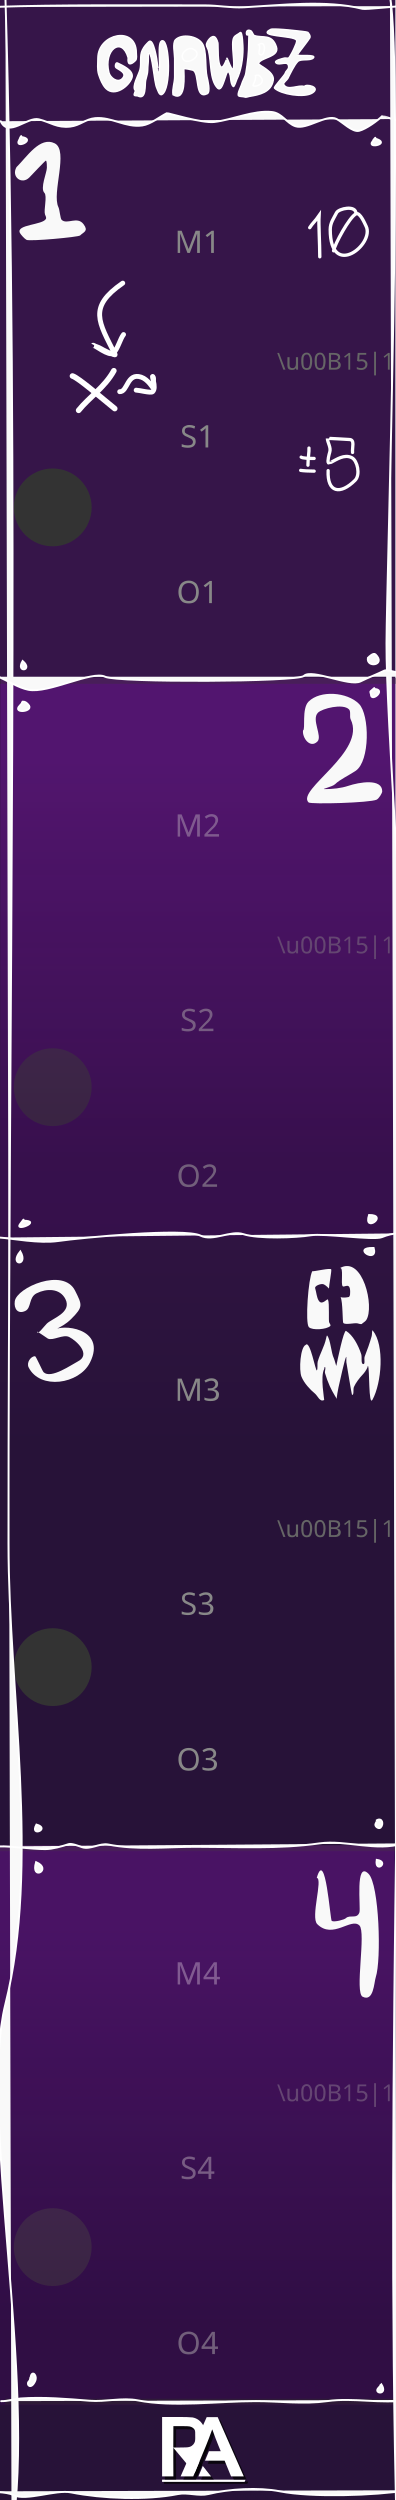
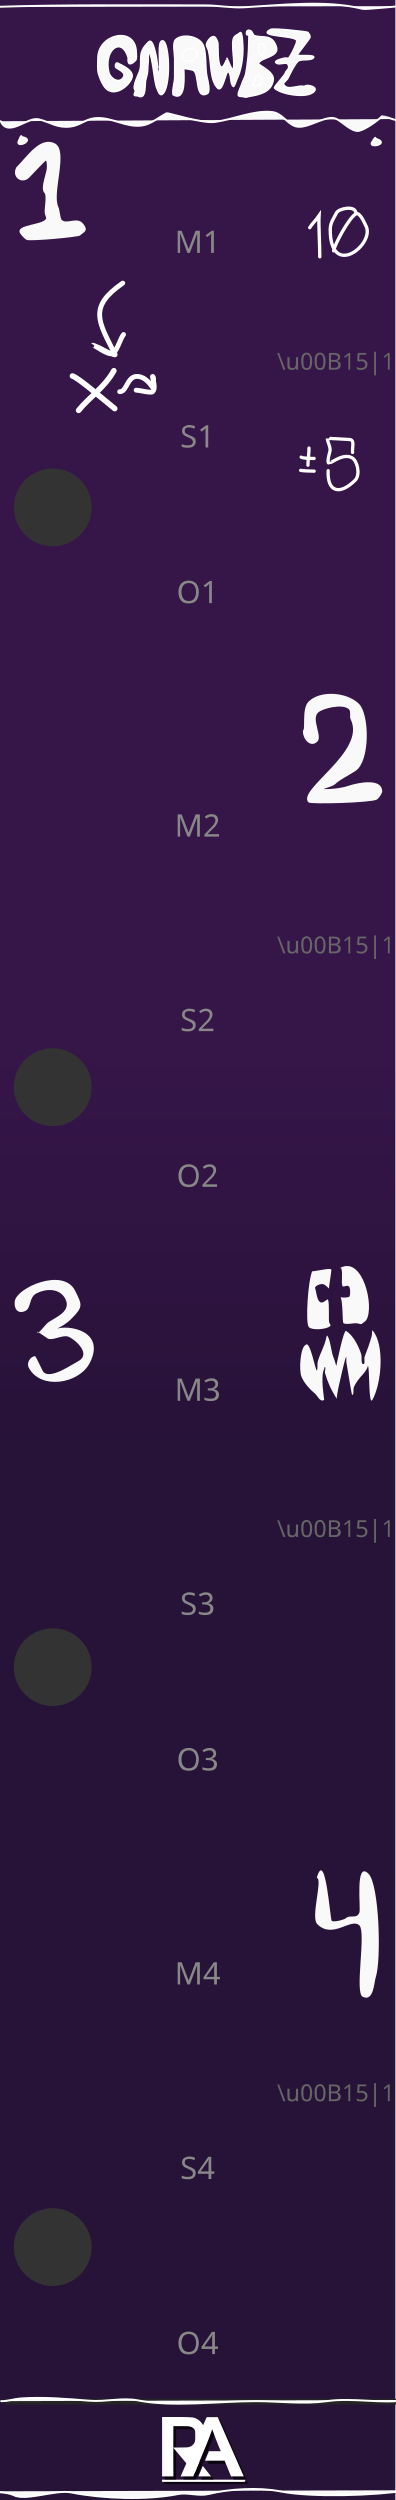
<svg xmlns="http://www.w3.org/2000/svg" xmlns:xlink="http://www.w3.org/1999/xlink" viewBox="0 0 20.32 128.5" width="20.32mm" height="128.5mm" version="1.1" id="svg17" xml:space="preserve">
  <defs id="defs17">
-     <linearGradient id="linearGradient28">
-       <stop style="stop-color:#7c15a6;stop-opacity:0.403;" offset="0" id="stop28" />
-       <stop style="stop-color:#43055f;stop-opacity:0.318;" offset="1" id="stop29" />
-     </linearGradient>
    <linearGradient id="linearGradient19">
      <stop style="stop-color:#361549;stop-opacity:1;" offset="0" id="stop19" />
      <stop style="stop-color:#271238;stop-opacity:1;" offset="1" id="stop20" />
    </linearGradient>
    <linearGradient xlink:href="#linearGradient19" id="linearGradient20" x1="10.16" y1="54.09" x2="10.16" y2="74.41" gradientUnits="userSpaceOnUse" />
-     <linearGradient xlink:href="#linearGradient28" id="linearGradient30" gradientUnits="userSpaceOnUse" x1="10.206" y1="10.346" x2="10.206" y2="30.647" gradientTransform="translate(-0.07056257,88.7407)" />
-     <linearGradient xlink:href="#linearGradient28" id="linearGradient34" gradientUnits="userSpaceOnUse" gradientTransform="translate(-0.03901708,28.74455)" x1="10.206" y1="10.346" x2="10.206" y2="30.647" />
    <filter id="mask-powermask-path-effect543_inverse" style="color-interpolation-filters:sRGB" height="100" width="100" x="-50" y="-50">
      <feColorMatrix id="mask-powermask-path-effect543_primitive1" values="1" type="saturate" result="fbSourceGraphic" />
      <feColorMatrix id="mask-powermask-path-effect543_primitive2" values="-1 0 0 0 1 0 -1 0 0 1 0 0 -1 0 1 0 0 0 1 0 " in="fbSourceGraphic" />
    </filter>
    <clipPath clipPathUnits="userSpaceOnUse" id="clipPath908">
      <rect style="display:block;fill:#ff00ff;stroke-width:0.305" id="rect910" width="4.845" height="3.691" x="65.813" y="135.191" />
    </clipPath>
    <clipPath clipPathUnits="userSpaceOnUse" id="clipPath1385">
      <path id="path1387" style="display:block;fill:#ff0000;stroke-width:0.244" d="m 121.03,127.086 1.011,0.391 -1.913,4.946 -1.011,-0.391 z" />
    </clipPath>
    <clipPath clipPathUnits="userSpaceOnUse" id="clipPath3410">
      <path id="path3412" style="font-size:22.578px;letter-spacing:-0.529px;display:none;fill:#ff0000;stroke-width:0.244" d="m 61.807,191.639 1.011,0.391 -2.971,7.592 -1.011,-0.391 z" />
      <path id="lpe_path-effect3418" style="font-size:22.578px;letter-spacing:-0.529px;display:block;fill:#ff0000;stroke-width:0.244" class="powerclip" d="m 46.938,179.803 h 20.994 v 24.198 H 46.938 Z m 14.869,11.836 -2.971,7.592 1.011,0.391 2.971,-7.592 z" />
    </clipPath>
    <clipPath clipPathUnits="userSpaceOnUse" id="clipPath3414">
      <path id="path3416" style="font-size:22.578px;letter-spacing:-0.529px;display:none;fill:#ff0000;stroke-width:0.244" d="m 121.03,127.086 1.011,0.391 -2.971,7.592 -1.011,-0.391 z" />
      <path id="lpe_path-effect3422" style="font-size:22.578px;letter-spacing:-0.529px;display:block;fill:#ff0000;stroke-width:0.244" class="powerclip" d="m 110.315,115.279 h 24.177 V 139.448 h -24.177 z m 10.716,11.807 -2.971,7.592 1.011,0.391 2.971,-7.592 z" />
    </clipPath>
    <clipPath clipPathUnits="userSpaceOnUse" id="clipath_lpe_path-effect3514">
      <path id="path3516" style="font-size:22.578px;letter-spacing:-0.529px;display:none;fill:#ff0000;stroke-width:0.244" d="m 121.03,127.086 1.011,0.391 -2.971,7.592 -1.011,-0.391 z" />
      <path id="lpe_path-effect3514" style="font-size:22.578px;letter-spacing:-0.529px;display:block;fill:#ff0000;stroke-width:0.244" class="powerclip" d="m 110.315,115.279 h 24.177 V 139.448 h -24.177 z m 10.716,11.807 -2.971,7.592 1.011,0.391 2.971,-7.592 z" />
    </clipPath>
    <clipPath clipPathUnits="userSpaceOnUse" id="clipath_lpe_path-effect3523">
      <path id="path3525" style="font-size:22.578px;letter-spacing:-0.529px;display:none;fill:#ff0000;stroke-width:0.244" d="m 61.807,191.639 1.011,0.391 -2.971,7.592 -1.011,-0.391 z" />
      <path id="lpe_path-effect3523" style="font-size:22.578px;letter-spacing:-0.529px;display:block;fill:#ff0000;stroke-width:0.244" class="powerclip" d="m 46.938,179.803 h 20.994 v 24.198 H 46.938 Z m 14.869,11.836 -2.971,7.592 1.011,0.391 2.971,-7.592 z" />
    </clipPath>
  </defs>
  <rect width="20.32" height="128.5" fill="#1a1a1a" id="rect1" style="fill:url(#linearGradient20);fill-opacity:1" />
  <g id="layer1" style="display:inline" />
  <text x="10.16" y="13" fill="#888" font-size="1.6" font-family="sans-serif" text-anchor="middle" id="text2">M1</text>
  <text x="17.61" y="19" fill="#666" font-size="1.2" font-family="sans-serif" text-anchor="middle" id="text3">\u00B15|10</text>
  <text x="10.16" y="23" fill="#888" font-size="1.6" font-family="sans-serif" text-anchor="middle" id="text4">S1</text>
  <text x="10.16" y="31" fill="#888" font-size="1.6" font-family="sans-serif" text-anchor="middle" id="text5">O1</text>
  <circle cx="2.71" cy="26.08" r="2" fill="#333" id="circle5" />
-   <line x1="0" y1="35" x2="20.32" y2="35" stroke="#252525" stroke-width="0.3" id="line5" />
  <text x="10.16" y="43" fill="#888" font-size="1.6" font-family="sans-serif" text-anchor="middle" id="text6">M2</text>
  <text x="17.61" y="49" fill="#666" font-size="1.2" font-family="sans-serif" text-anchor="middle" id="text7">\u00B15|10</text>
  <text x="10.16" y="53" fill="#888" font-size="1.6" font-family="sans-serif" text-anchor="middle" id="text8">S2</text>
  <text x="10.16" y="61" fill="#888" font-size="1.6" font-family="sans-serif" text-anchor="middle" id="text9">O2</text>
  <circle cx="2.71" cy="55.88" r="2" fill="#333" id="circle9" />
  <text x="10.16" y="72" fill="#888" font-size="1.6" font-family="sans-serif" text-anchor="middle" id="text10">M3</text>
  <text x="17.61" y="79" fill="#666" font-size="1.2" font-family="sans-serif" text-anchor="middle" id="text11">\u00B15|10</text>
  <text x="10.16" y="83" fill="#888" font-size="1.6" font-family="sans-serif" text-anchor="middle" id="text12">S3</text>
  <text x="10.16" y="91" fill="#888" font-size="1.6" font-family="sans-serif" text-anchor="middle" id="text13">O3</text>
  <circle cx="2.71" cy="85.69" r="2" fill="#333" id="circle13" />
-   <line x1="0" y1="95" x2="20.32" y2="95" stroke="#252525" stroke-width="0.3" id="line13" />
  <line x1="0.265" y1="123.446" x2="20.585" y2="123.446" stroke="#252525" stroke-width="0.3" id="line13-6" />
  <text x="10.16" y="102" fill="#888" font-size="1.6" font-family="sans-serif" text-anchor="middle" id="text14">M4</text>
  <text x="17.61" y="108" fill="#666" font-size="1.2" font-family="sans-serif" text-anchor="middle" id="text15">\u00B15|10</text>
  <text x="10.16" y="112" fill="#888" font-size="1.6" font-family="sans-serif" text-anchor="middle" id="text16">S4</text>
  <text x="10.16" y="121" fill="#888" font-size="1.6" font-family="sans-serif" text-anchor="middle" id="text17">O4</text>
  <circle cx="2.71" cy="115.50" r="2" fill="#333" id="circle17" />
-   <path id="rect19-2" style="fill:url(#linearGradient30);stroke:none;stroke-width:0.5;stroke-linecap:round;stroke-dasharray:none;stroke-opacity:1" d="M -0.015,94.848 H 20.286 V 123.626 H -0.015 Z" />
-   <path id="rect19-2-4" style="fill:url(#linearGradient34);stroke:none;stroke-width:0.5;stroke-linecap:round;stroke-dasharray:none;stroke-opacity:1" d="M 0.017,34.852 H 20.318 V 63.63 H 0.017 Z" />
  <g id="layer2">
    <path style="fill:#f9f9f9;fill-opacity:1;stroke:none;stroke-width:0.408;stroke-linecap:round;stroke-dasharray:none;stroke-opacity:1" d="M 0.847,8.591 C 1.377,8.073 2.056,6.989 2.812,7.367 c 0.733,0.366 -0.166,2.568 0.193,3.286 0.06,0.119 0.093,0.576 0.161,0.644 0.272,0.272 0.802,-0.208 1.128,0.226 0.272,0.363 0.002,0.401 -0.177,0.58 -0.084,0.084 -2.579,0.313 -2.754,0.226 C 1.256,12.275 1.061,12.048 1.024,11.974 0.805,11.534 2.201,11.569 2.361,11.249 2.395,11.182 2.333,11.083 2.313,11.024 2.237,10.797 2.439,10.071 2.281,9.912 2.05,9.681 2.41,8.863 2.41,8.623 c 0,-0.081 0.004,-0.318 -0.048,-0.37 C 2.342,8.234 1.559,9.072 1.507,9.123 1.115,9.516 0.565,9.085 0.847,8.591 Z" id="path34" />
    <path style="fill:#f9f9f9;fill-opacity:1;stroke:none;stroke-width:0.51;stroke-linecap:round;stroke-dasharray:none;stroke-opacity:1" d="m 15.574,37.544 c 0.141,-0.033 -0.078,-1.118 0.285,-1.481 0.6,-0.6 1.981,-0.496 2.591,0.114 0.552,0.552 0.576,2.947 -0.171,3.445 -0.364,0.243 -0.824,0.454 -1.053,0.683 -0.141,0.141 -0.74,0.256 -0.541,0.256 0.409,0 0.845,-0.044 1.224,-0.171 0.54,-0.18 1.737,-0.4 1.737,0.285 0,0.096 -0.172,0.371 -0.285,0.427 -0.328,0.164 -3.396,0.249 -3.502,0.142 -0.644,-0.644 2.994,-2.61 2.164,-4.271 -0.067,-0.134 0.024,-0.403 -0.085,-0.512 -0.316,-0.316 -1.379,-0.044 -1.594,0.171 -0.353,0.353 0.241,1.211 -0.028,1.481 -0.382,0.382 -0.793,-0.202 -0.74,-0.569 z" id="path35" />
    <path style="fill:#f9f9f9;fill-opacity:1;stroke:none;stroke-width:0.491;stroke-linecap:round;stroke-dasharray:none;stroke-opacity:1" d="m 0.76,66.885 c 0.096,-0.709 2.496,-1.749 3.097,-0.548 0.37,0.74 0.429,0.831 -0.192,1.453 -0.276,0.276 -0.534,0.404 -0.822,0.548 -0.037,0.018 -0.139,0.084 -0.11,0.055 0.37,-0.37 2.793,-0.158 1.891,1.644 -0.558,1.117 -2.568,1.414 -3.152,0.247 -0.123,-0.245 0.111,-0.576 0.329,-0.576 0.052,0 0.373,0.757 0.439,0.822 0.373,0.373 1.46,-0.401 1.754,-0.548 0.714,-0.357 -0.062,-1.073 -0.439,-1.261 -0.31,-0.155 -0.837,0.212 -1.096,0.082 -0.019,-0.009 -0.548,-0.38 -0.548,-0.356 0,0.214 0.342,-0.26 0.493,-0.411 C 2.674,67.767 3.712,67.471 3.364,66.775 3.083,66.213 2.397,66.217 1.884,66.474 1.471,66.68 1.617,67.224 1.309,67.378 0.927,67.569 0.704,67.28 0.76,66.885 Z" id="path36" />
    <path style="fill:#f9f9f9;fill-opacity:1;stroke:none;stroke-width:0.418;stroke-linecap:round;stroke-dasharray:none;stroke-opacity:1" d="m 16.283,96.521 c 0.323,0.054 -0.329,2.027 0.023,2.379 0.802,0.802 1.743,-0.356 2.169,0.07 0.351,0.351 -0.253,3.454 0.163,3.662 0.571,0.285 0.588,-0.737 0.676,-1.003 0.295,-0.886 0.181,-4.764 -0.373,-5.318 -0.7,-0.7 -0.39,1.752 -0.466,1.983 -0.123,0.369 -0.496,0.1 -0.7,0.303 -0.071,0.071 -0.578,0.213 -0.723,0.14 -0.082,-0.041 -0.32,-3.789 -0.77,-2.216 z" id="path37" />
  </g>
  <g id="layer3">
    <path style="fill:none;fill-opacity:1;stroke:#ffffff;stroke-width:0.287;stroke-linecap:round;stroke-dasharray:none;stroke-opacity:1" d="m 3.725,19.327 c 0.305,0.089 1.574,1.196 2.172,1.674" id="path46" />
    <path style="fill:none;fill-opacity:1;stroke:#ffffff;stroke-width:0.287;stroke-linecap:round;stroke-dasharray:none;stroke-opacity:1" d="M 5.852,19.056 C 5.383,19.91 4.574,20.426 4.042,21.091" id="path47" />
    <path style="fill:none;fill-opacity:1;stroke:#ffffff;stroke-width:0.172;stroke-linecap:round;stroke-dasharray:none;stroke-opacity:1" d="m 16.437,13.199 c 0,-0.698 -0.065,-1.642 -0.038,-2.111 -0.18,0.263 -0.358,0.411 -0.48,0.614" id="path53" />
    <path style="fill:none;fill-opacity:1;stroke:#ffffff;stroke-width:0.172;stroke-linecap:round;stroke-dasharray:none;stroke-opacity:1" d="m 18.298,10.992 c 0.013,-0.475 -0.891,-0.271 -0.998,-0.058 -0.141,0.282 -0.326,0.512 -0.326,0.863 0,2.583 2.306,0.755 1.842,-0.173 -0.068,-0.136 -0.318,-0.733 -0.518,-0.633 -0.343,0.172 -1.095,1.562 -1.151,1.899" id="path54" />
    <path style="fill:none;fill-opacity:1;stroke:#ffffff;stroke-width:0.169;stroke-linecap:round;stroke-dasharray:none;stroke-opacity:1" d="m 15.881,23.03 c 0.016,0.158 -0.053,0.564 -0.053,0.881" id="path55" />
    <path style="fill:none;fill-opacity:1;stroke:#ffffff;stroke-width:0.169;stroke-linecap:round;stroke-dasharray:none;stroke-opacity:1" d="m 15.48,23.497 c 0.069,0.057 0.416,0.067 0.667,0.067" id="path56" />
    <path style="fill:none;fill-opacity:1;stroke:#ffffff;stroke-width:0.169;stroke-linecap:round;stroke-dasharray:none;stroke-opacity:1" d="m 15.454,24.177 c 0.097,0.02 0.445,0.04 0.694,0.04" id="path57" />
    <path style="fill:none;fill-opacity:1;stroke:#ffffff;stroke-width:0.169;stroke-linecap:round;stroke-dasharray:none;stroke-opacity:1" d="m 18.122,23.257 c -0.03,-0.251 0.135,-0.667 -0.173,-0.667 -0.046,0 -1.121,-0.071 -1.121,-0.053 0,0.201 0.2,0.466 0.12,0.707 -0.025,0.076 -0.133,0.48 -0.067,0.547 0.002,0.002 0.117,-0.019 0.133,-0.027 0.278,-0.139 0.682,-0.433 1.067,-0.24 0.292,0.146 0.453,0.881 0.173,1.161 -0.768,0.768 -1.439,0.64 -1.388,-0.494" id="path58" />
    <path style="fill:none;fill-opacity:1;stroke:#ffffff;stroke-width:0.25;stroke-linecap:round;stroke-dasharray:none;stroke-opacity:1" d="m 6.31,14.552 c -1.802,1.244 -1.231,1.994 -0.394,3.668 0.054,0.108 -0.674,-0.259 -0.749,-0.315 -0.05,-0.038 -0.395,-0.157 -0.394,-0.158 0.058,-0.058 0.846,0.613 1.065,0.394 0.222,-0.222 0.344,-0.736 0.513,-0.946" id="path60" />
    <path style="fill:none;fill-opacity:1;stroke:#ffffff;stroke-width:0.25;stroke-linecap:round;stroke-dasharray:none;stroke-opacity:1" d="m 6.152,20.133 c 0.414,0.022 0.369,-0.994 1.104,-0.749 0.355,0.118 0.611,0.573 0.611,0.552 0,-0.075 0.061,-0.511 0,-0.572 -0.128,-0.128 0.206,0.543 -0.02,0.769 -0.087,0.087 -0.692,-0.079 -0.848,-0.079" id="path61" />
    <g id="g61" transform="matrix(0.03466071,0,0,0.03466071,7.337385,123.0916)">
      <g id="layer5" style="display:inline" />
      <g id="layer4" style="display:inline" />
      <g id="g3532" style="fill:#000000" transform="translate(0.5291667)">
        <path id="path3530" style="fill:#000000;fill-opacity:0.75;stroke-width:0.523" d="M 30.816,128.747 H 155.816 l -1.347,3.274 H 30.816 Z" />
      </g>
      <g id="layer2-4" style="display:inline">
        <path id="rect672-8" style="fill:#ffffff;stroke-width:0.521" d="M 28.63,125.889 H 152.419 l -1.334,3.274 H 28.63 Z" />
      </g>
      <g aria-label="ReplicatAudio" id="text63" style="font-size:22.578px;letter-spacing:-0.529px;display:inline;fill:#000000;fill-opacity:0.75;stroke-width:0.265" transform="matrix(6.607539,0,0,6.202406,-310.4366,-1108.607)">
        <path d="m 125.192,130.689 h -5.556 l -1.444,3.759 h -2.877 l 5.854,-14.169 h 2.469 l 5.854,14.169 h -2.855 z m -2.8,-7.441 c -0.514,1.543 -0.974,2.833 -1.378,3.87 l -0.507,1.312 h 3.814 l -0.507,-1.312 c -0.404,-1.044 -0.864,-2.333 -1.378,-3.87 z" style="font-size:22.578px;letter-spacing:-1.323px;display:inline;fill:#000000;fill-opacity:0.75;stroke-width:0.265" id="path828-8" clip-path="url(#clipPath3414)" mask="none" transform="translate(-59.22284,64.55342)" />
      </g>
      <path d="m 61.755,189.04 c 0,0.99 0.136,2.6 -0.792,3.619 -0.715,0.719 -0.848,0.705 -1.955,1.037 v 0.042 l 3.924,5.262 h -3.12 l -5.353,-6.859 -0.01,2.139 0.022,4.72 h -2.533 v -14.198 h 4.192 c 0.69,0 2.039,0.015 2.633,0.1 2.075,0.392 2.978,2.623 2.992,4.137 z m -6.066,3.059 c 0.574,0 1.174,-2e-5 1.582,-0.029 0.411,-0.028 0.621,-0.037 0.895,-0.143 0.673,-0.254 0.999,-0.807 1.124,-1.218 0.125,-0.412 0.078,-1.247 0.078,-1.692 0,-0.382 0.03,-0.858 -0.127,-1.148 -0.15,-0.297 -0.41,-0.531 -0.779,-0.7 -0.239,-0.113 -0.455,-0.131 -0.887,-0.163 -0.403,-0.025 -0.779,-0.027 -1.311,-0.027 h -1.793 l -0.022,5.12 z" style="font-weight:bold;font-size:22.578px;font-family:Corbel;-inkscape-font-specification:'Corbel Bold';letter-spacing:-0.529px;display:inline;fill:#000000;fill-opacity:0.75;stroke-width:0.25" id="path1118-6-6" clip-path="url(#clipPath3410)" transform="matrix(6.607539,0,0,6.202406,-310.4366,-1108.607)" />
      <g aria-label="ReplicatAudio" id="g3508" style="font-size:22.578px;letter-spacing:-0.529px;display:inline;stroke-width:0.265" transform="matrix(6.607539,0,0,6.202406,-314.4916,-1113.26)">
        <path d="m 125.192,130.689 h -5.556 l -1.444,3.759 h -2.877 l 5.854,-14.169 h 2.469 l 5.854,14.169 h -2.855 z m -2.8,-7.441 c -0.514,1.543 -0.974,2.833 -1.378,3.87 l -0.507,1.312 h 3.814 l -0.507,-1.312 c -0.404,-1.044 -0.864,-2.333 -1.378,-3.87 z" style="font-size:22.578px;letter-spacing:-1.323px;display:inline;fill:#ffffff;stroke-width:0.265" id="path3506" clip-path="url(#clipath_lpe_path-effect3514)" mask="none" transform="translate(-59.22284,64.55342)" />
      </g>
      <path d="m 61.755,189.04 c 0,0.99 0.136,2.6 -0.792,3.619 -0.715,0.719 -0.848,0.705 -1.955,1.037 v 0.042 l 3.924,5.262 h -3.12 l -5.353,-6.859 -0.01,2.139 0.022,4.72 h -2.533 v -14.198 h 4.192 c 0.69,0 2.039,0.015 2.633,0.1 2.075,0.392 2.978,2.623 2.992,4.137 z m -6.066,3.059 c 0.574,0 1.174,-2e-5 1.582,-0.029 0.411,-0.028 0.621,-0.037 0.895,-0.143 0.673,-0.254 0.999,-0.807 1.124,-1.218 0.125,-0.412 0.078,-1.247 0.078,-1.692 0,-0.382 0.03,-0.858 -0.127,-1.148 -0.15,-0.297 -0.41,-0.531 -0.779,-0.7 -0.239,-0.113 -0.455,-0.131 -0.887,-0.163 -0.403,-0.025 -0.779,-0.027 -1.311,-0.027 h -1.793 l -0.022,5.12 z" style="font-weight:bold;font-size:22.578px;font-family:Corbel;-inkscape-font-specification:'Corbel Bold';letter-spacing:-0.529px;display:inline;fill:#ffffff;stroke-width:0.25" id="path3510" clip-path="url(#clipath_lpe_path-effect3523)" transform="matrix(6.607539,0,0,6.202406,-314.4916,-1113.26)" />
    </g>
    <path style="fill:#f9f9f9;fill-opacity:1;stroke:none;stroke-width:0.176;stroke-linecap:round;stroke-dasharray:none;stroke-opacity:1" d="m 16.054,65.338 c 0.077,0.031 0.939,-0.187 0.972,-0.088 0.026,0.079 -0.118,0.821 -0.118,0.982 0,0.007 -0.145,-0.176 -0.295,-0.226 -0.105,-0.035 -0.459,0.078 -0.413,0.216 0.063,0.188 0.072,0.467 0.187,0.638 0.176,0.263 0.43,-0.141 0.471,-0.059 0.091,0.183 0.013,1.133 0.069,1.188 0.008,0.008 0.089,0.127 0.049,0.167 -0.175,0.175 -0.918,0.241 -1.1,0.059 -0.199,-0.199 -0.029,-2.517 0.177,-2.878 z" id="path62" />
    <path style="fill:#f9f9f9;fill-opacity:1;stroke:none;stroke-width:0.176;stroke-linecap:round;stroke-dasharray:none;stroke-opacity:1" d="m 17.468,65.181 c 0.216,-0.08 0.031,0.817 0.147,0.933 0.08,0.08 0.383,-0.236 0.383,0.285 0,0.09 0.004,0.202 -0.059,0.265 -0.141,0.031 -0.293,0.048 -0.432,0.01 0.119,0.239 0.093,1.281 0.138,1.326 0.114,0.114 0.561,-0.014 0.727,0.02 0.033,0.007 0.193,0.062 0.226,0.029 0.064,-0.064 0.172,-0.115 0.226,-0.196 0.441,-0.661 -0.174,-3.347 -1.355,-2.672 z" id="path63" />
    <path style="fill:#f9f9f9;fill-opacity:1;stroke:none;stroke-width:0.195;stroke-linecap:round;stroke-dasharray:none;stroke-opacity:1" d="m 15.717,69.124 c 0.224,-0.248 0.506,1.391 0.57,1.313 0.055,-0.067 0.015,-0.344 0.042,-0.443 0.114,-0.419 0.348,-0.787 0.431,-1.194 0.003,-0.014 0.036,-0.178 0.056,-0.153 0.178,0.218 0.201,0.878 0.347,1.177 0.041,0.085 0.117,0.415 0.125,0.375 0.045,-0.222 0.378,-1.865 0.5,-1.79 0.348,0.214 0.627,0.731 0.778,1.194 0.053,0.164 -0.033,0.512 0.111,0.512 0.109,0 0.021,-0.273 0.069,-0.392 0.12,-0.296 0.273,-0.734 0.361,-1.057 0.024,-0.089 0.002,-0.339 0.056,-0.273 0.611,0.75 0.454,2.686 -0.014,3.547 -0.216,0.399 -0.142,-1.623 -0.236,-1.739 -0.006,-0.007 -0.028,0.085 -0.028,0.085 -0.051,0.126 -0.154,0.277 -0.25,0.375 -0.151,0.155 -0.366,0.439 -0.444,0.631 -0.052,0.127 0.019,0.409 -0.097,0.409 -0.014,0 -0.254,-1.458 -0.292,-1.688 -0.004,-0.025 0.003,-0.273 0,-0.273 -0.068,0 -0.357,1.398 -0.403,1.569 -0.001,0.005 -0.126,0.614 -0.083,0.614 0.018,0 -0.211,-0.333 -0.361,-0.665 -0.093,-0.206 -0.194,-0.478 -0.25,-0.682 -0.026,-0.097 0.07,-0.307 -0.014,-0.307 -0.029,0 -0.012,0.072 -0.028,0.102 -0.209,0.385 0.012,1.578 0,1.586 -0.216,0.133 -0.335,-0.212 -0.472,-0.324 -0.257,-0.21 -0.56,-0.539 -0.695,-0.87 -0.14,-0.345 -0.059,-1.538 0.222,-1.637 z" id="path64" />
  </g>
  <g id="layer6">
    <path style="fill:#f9f9f9;fill-opacity:1;stroke:#ffffff;stroke-width:0.1;stroke-linecap:round;stroke-dasharray:none;stroke-opacity:1" d="M 0.039,6.231 C 0.421,7.088 1.412,5.988 1.992,6.132 2.607,6.286 2.922,6.583 3.609,6.507 4.109,6.452 4.4,6.118 4.89,6.073 5.741,5.996 6.449,6.572 7.316,6.448 7.741,6.387 8.228,5.992 8.578,5.817 c 0.035,-0.018 1.803,0.525 2.425,0.454 0.948,-0.109 2.03,-0.618 2.978,-0.513 0.517,0.057 0.756,0.581 1.203,0.73 0.584,0.195 1.587,-0.636 2.11,-0.375 0.3,0.15 0.821,0.697 1.163,0.611 0.363,-0.091 0.963,-0.529 1.203,-0.769 0.007,-0.008 0.549,0.183 0.611,0.197 0.378,0.084 0.696,-0.039 1.065,-0.039" id="path81" />
  </g>
  <g id="layer7">
    <path style="fill:#f9f9f9;fill-opacity:1;stroke:#ffffff;stroke-width:0.1;stroke-linecap:round;stroke-dasharray:none;stroke-opacity:1" d="M -0.256,0.355 C 3.016,0.241 6.978,0.276 10.53,0.276 c 0.678,0 1.333,0.136 2.011,0.099 1.933,-0.107 4.204,-0.393 6.093,0.079 0.174,0.044 1.682,-0.138 2.09,-0.138" id="path86" />
-     <path style="fill:#f9f9f9;fill-opacity:1;stroke:#ffffff;stroke-width:0.1;stroke-linecap:round;stroke-dasharray:none;stroke-opacity:1" d="M 0.278,-0.158 C 0.998,23.764 0.436,52.589 0.436,79.348 c 0,7.531 1.626,16.528 -0.158,23.662 -1.392,5.568 1.631,19.396 0.315,27.291" id="path88" />
    <path style="fill:#f9f9f9;fill-opacity:1;stroke:#ffffff;stroke-width:0.1;stroke-linecap:round;stroke-dasharray:none;stroke-opacity:1" d="m -0.641,128.054 c 0.11,0.042 0.954,0.003 1.339,0.195 0.639,0.32 2.167,-0.297 2.956,-0.139 1.61,0.322 3.877,0.407 5.494,0.084 0.496,-0.099 1.072,0.122 1.562,0 1.053,-0.263 2.581,-0.359 3.681,-0.139 1.615,0.323 4.898,0.22 6.553,-0.056" id="path89" />
-     <path style="fill:#f9f9f9;fill-opacity:1;stroke:#ffffff;stroke-width:0.1;stroke-linecap:round;stroke-dasharray:none;stroke-opacity:1" d="m 20.398,130.338 c -0.61,-22.592 0.434,-51.277 0.434,-76.626 0,-4.44 -0.985,-16.723 -0.966,-20.665 0.018,-3.736 0.853,-29.23 0.177,-33.285" id="path90" />
-     <path style="fill:#f9f9f9;fill-opacity:1;stroke:#ffffff;stroke-width:0.1;stroke-linecap:round;stroke-dasharray:none;stroke-opacity:1" d="m 1.854,95.714 c -0.295,1.004 0.866,0.371 0,0 z" id="path91" />
-     <path style="fill:#f9f9f9;fill-opacity:1;stroke:#ffffff;stroke-width:0.1;stroke-linecap:round;stroke-dasharray:none;stroke-opacity:1" d="m 1.577,122.196 c -0.046,0.016 0.009,0.109 -0.099,0.217 -0.141,0.141 0.095,0.442 0.315,0 0.161,-0.322 -0.159,-0.619 -0.217,-0.217 z" id="path92" />
-     <path style="fill:#f9f9f9;fill-opacity:1;stroke:#ffffff;stroke-width:0.1;stroke-linecap:round;stroke-dasharray:none;stroke-opacity:1" d="m 19.6,122.551 c -0.147,0.115 0.104,-0.065 -0.138,0.177 -0.31,0.31 0.506,0.411 0.138,-0.177 z" id="path93" />
-     <path style="fill:#f9f9f9;fill-opacity:1;stroke:#ffffff;stroke-width:0.1;stroke-linecap:round;stroke-dasharray:none;stroke-opacity:1" d="m 19.364,95.596 c -0.109,0.737 0.691,0.099 0,0 z" id="path94" />
-     <path style="fill:#f9f9f9;fill-opacity:1;stroke:#ffffff;stroke-width:0.1;stroke-linecap:round;stroke-dasharray:none;stroke-opacity:1" d="m 19.364,93.565 c -0.064,0.137 0.083,-0.107 -0.059,0.177 -0.065,0.129 0.166,0.287 0.256,0.197 0.174,-0.174 0.086,-0.536 -0.197,-0.375 z" id="path95" />
-     <path style="fill:#f9f9f9;fill-opacity:1;stroke:#ffffff;stroke-width:0.1;stroke-linecap:round;stroke-dasharray:none;stroke-opacity:1" d="m 1.873,93.782 c -0.372,0.681 0.752,0.215 0,0 z" id="path96" />
-     <path style="fill:#f9f9f9;fill-opacity:1;stroke:#ffffff;stroke-width:0.1;stroke-linecap:round;stroke-dasharray:none;stroke-opacity:1" d="m 1.045,64.322 c -0.603,0.744 0.444,0.777 0,0 z" id="path97" />
-     <path style="fill:#f9f9f9;fill-opacity:1;stroke:#ffffff;stroke-width:0.1;stroke-linecap:round;stroke-dasharray:none;stroke-opacity:1" d="m 19.206,64.145 c -1.186,-0.035 0.242,0.846 0,0 z" id="path98" />
-     <path style="fill:#f9f9f9;fill-opacity:1;stroke:#ffffff;stroke-width:0.1;stroke-linecap:round;stroke-dasharray:none;stroke-opacity:1" d="m 18.969,62.449 c -0.31,0.963 1.034,0 0,0 z" id="path99" />
-     <path style="fill:#f9f9f9;fill-opacity:1;stroke:#ffffff;stroke-width:0.1;stroke-linecap:round;stroke-dasharray:none;stroke-opacity:1" d="m 1.183,62.745 c -0.244,0.274 0.27,-0.367 -0.138,0.158 -0.353,0.454 1.179,-0.158 0.138,-0.158 z" id="path100" />
-     <path style="fill:#f9f9f9;fill-opacity:1;stroke:#ffffff;stroke-width:0.1;stroke-linecap:round;stroke-dasharray:none;stroke-opacity:1" d="m 1.163,36.065 c -0.092,0.075 0.06,-2.65e-4 -0.138,0.197 -0.443,0.443 0.8,0.327 0.414,-0.059 -0.097,-0.097 -0.144,-0.138 -0.276,-0.138 z" id="path101" />
-     <path style="fill:#f9f9f9;fill-opacity:1;stroke:#ffffff;stroke-width:0.1;stroke-linecap:round;stroke-dasharray:none;stroke-opacity:1" d="m 19.206,35.415 c -0.262,0.207 0.315,-0.295 -0.158,0.118 -0.03,0.026 0.02,0.136 0.02,0.158 0,0.446 0.841,-0.276 0.138,-0.276 z" id="path102" />
-     <path style="fill:#f9f9f9;fill-opacity:1;stroke:#ffffff;stroke-width:0.1;stroke-linecap:round;stroke-dasharray:none;stroke-opacity:1" d="m 18.91,33.817 c -0.089,0.533 0.948,0.376 0.394,-0.177 -0.107,-0.107 -0.326,0.109 -0.394,0.177 z" id="path103" />
-     <path style="fill:#f9f9f9;fill-opacity:1;stroke:#ffffff;stroke-width:0.1;stroke-linecap:round;stroke-dasharray:none;stroke-opacity:1" d="m 1.163,33.975 c -0.376,0.645 0.581,0.498 0,0 z" id="path104" />
    <path style="fill:#f9f9f9;fill-opacity:1;stroke:#ffffff;stroke-width:0.1;stroke-linecap:round;stroke-dasharray:none;stroke-opacity:1" d="M 1.085,7.04 C 0.881,7.312 1.263,6.699 0.986,7.197 0.704,7.704 1.94,7.162 1.085,7.04 Z" id="path105" />
    <path style="fill:#f9f9f9;fill-opacity:1;stroke:#ffffff;stroke-width:0.1;stroke-linecap:round;stroke-dasharray:none;stroke-opacity:1" d="m 19.265,7.118 c -0.267,0.306 0.268,-0.339 -0.118,0.158 -0.313,0.402 1.018,0.099 0.118,-0.158 z" id="path106" />
  </g>
  <path style="fill:#f9f9f9;fill-opacity:1;stroke:#ffffff;stroke-width:0.076;stroke-linecap:round;stroke-dasharray:none;stroke-opacity:1" d="m 6.589,2.971 c -0.044,0.369 0.114,0.398 0.373,0.139 0.084,-0.084 0.043,-0.282 0.043,-0.395 0,-1.415 -1.973,-0.997 -1.973,0.277 0,0.266 -0.042,0.588 0.043,0.843 0.081,0.244 0.194,0.536 0.373,0.715 C 5.901,5.002 6.638,4.426 6.781,3.994 6.906,3.62 6.267,3.353 6.035,3.237 5.95,3.195 5.899,3.411 5.96,3.472 6.06,3.572 6.587,3.741 6.28,4.048 6.044,4.284 5.665,3.998 5.598,3.728 5.308,2.57 6.263,1.828 6.589,2.971 Z" id="path72" />
  <path style="fill:#f9f9f9;fill-opacity:1;stroke:#ffffff;stroke-width:0.076;stroke-linecap:round;stroke-dasharray:none;stroke-opacity:1" d="m 6.952,4.656 c 0.057,-0.041 -0.096,0.192 -0.043,0.245 0.027,0.027 0.143,0.013 0.181,0.032 0.439,0.22 0.35,-0.577 0.395,-0.8 0.035,-0.176 0.107,-0.34 0.107,-0.523 0,-0.198 0.032,-0.378 0.032,-0.576 0,-0.043 -5.262e-4,-0.368 0.011,-0.363 0.211,0.105 0.283,1.568 0.427,1.856 0.039,0.077 0.121,0.398 0.256,0.331 0.486,-0.243 0.41,-2.763 0.032,-2.763 -0.321,0 -0.039,1.447 -0.203,1.611 -0.007,0.007 -0.064,-0.388 -0.064,-0.448 0,-0.117 -0.193,-1.354 -0.437,-1.109 C 7.508,2.287 7.416,2.373 7.315,2.576 7.169,2.867 7.276,3.263 7.197,3.578 7.132,3.841 6.764,4.436 6.952,4.656 Z" id="path73" />
  <path style="fill:#f9f9f9;fill-opacity:1;stroke:#ffffff;stroke-width:0.076;stroke-linecap:round;stroke-dasharray:none;stroke-opacity:1" d="m 8.893,4.869 c -0.045,-0.314 0.085,-0.613 0.085,-0.917 0,-0.313 0,-0.636 0,-0.949 0,-0.235 -0.121,-0.796 0.043,-0.96 0.317,-0.317 1.11,-0.208 1.376,0.192 0.243,0.365 0.133,1.279 0.245,1.728 0.036,0.143 0.188,0.765 0.011,0.853 C 10,5.142 10.268,3.78 9.928,3.61 9.913,3.603 9.448,3.486 9.448,3.546 c 0,0.281 0.139,1.719 -0.555,1.323 z" id="path74" />
  <path style="fill:#f9f9f9;fill-opacity:1;stroke:#ffffff;stroke-width:0.076;stroke-linecap:round;stroke-dasharray:none;stroke-opacity:1" d="M 9.416,3.045 C 9.615,3.391 10.528,2.822 9.928,2.523 9.653,2.385 9.221,2.772 9.416,3.045 Z" id="path75" />
  <path style="fill:#f9f9f9;fill-opacity:1;stroke:#ffffff;stroke-width:0.076;stroke-linecap:round;stroke-dasharray:none;stroke-opacity:1" d="m 11.197,2.171 c -0.006,0.021 -0.056,-0.174 -0.128,-0.245 -0.187,-0.187 -0.459,0.239 -0.459,0.373 0,0.089 0.084,0.208 0.107,0.299 0.147,0.586 0.058,1.52 0.469,1.931 0.271,0.271 0.428,-0.969 0.555,-0.843 0.169,0.169 0.061,0.573 0.245,0.757 0.054,0.054 0.158,-0.306 0.181,-0.352 0.227,-0.454 0.32,-1.07 0.32,-1.579 0,-0.04 -0.018,-0.963 -0.149,-0.832 -0.077,0.077 -0.236,0.125 -0.309,0.235 -0.196,0.294 0.101,1.477 -0.064,1.643 -0.065,0.065 -0.25,-0.517 -0.299,-0.565 C 11.666,2.991 11.487,3.505 11.379,3.45 11.162,3.342 11.227,2.408 11.197,2.171 Z" id="path76" />
  <path style="fill:#f9f9f9;fill-opacity:1;stroke:#ffffff;stroke-width:0.076;stroke-linecap:round;stroke-dasharray:none;stroke-opacity:1" d="m 12.797,1.701 c -0.007,0.153 -0.011,0.305 -0.011,0.459 0,0.555 -0.061,1.07 -0.149,1.6 -0.035,0.21 -0.173,0.394 -0.224,0.597 -0.021,0.084 -0.235,0.48 -0.149,0.565 0.052,0.052 0.239,0.029 0.309,0.064 0.064,0.032 0.184,-0.022 0.245,-0.032 0.506,-0.084 1.122,-0.203 1.227,-0.832 C 14.122,3.662 13.237,3.349 13.288,3.248 13.443,2.937 14.38,2.93 14.205,2.405 13.976,1.719 13.509,1.974 13.075,1.829 13.009,1.807 12.965,1.62 12.893,1.584 c -0.339,-0.17 -0.238,0.449 -0.096,0.117 z" id="path77" />
  <path style="fill:#f9f9f9;fill-opacity:1;stroke:#ffffff;stroke-width:0.076;stroke-linecap:round;stroke-dasharray:none;stroke-opacity:1" d="m 13.288,2.299 c 0.146,0.049 -0.035,0.403 0.043,0.48 0.283,0.283 0.42,-0.81 -0.043,-0.48 z" id="path78" />
  <path style="fill:#f9f9f9;fill-opacity:1;stroke:#ffffff;stroke-width:0.076;stroke-linecap:round;stroke-dasharray:none;stroke-opacity:1" d="m 13.128,3.888 c 0.037,0.167 -0.048,0.33 -0.117,0.469 -0.095,0.19 0.779,-0.01 0.352,-0.437 -0.068,-0.068 -0.135,-0.075 -0.235,-0.032 z" id="path79" />
  <path style="fill:#f9f9f9;fill-opacity:1;stroke:#ffffff;stroke-width:0.076;stroke-linecap:round;stroke-dasharray:none;stroke-opacity:1" d="m 15.645,4.453 c 0.056,-0.164 0.874,0.015 0.416,0.32 -0.413,0.276 -1.634,0.073 -1.952,-0.245 -0.053,-0.053 0.526,-0.655 0.555,-0.768 0.031,-0.122 0.171,-0.185 0.171,-0.309 0,-0.405 -0.468,-0.042 -0.651,-0.224 -0.122,-0.122 0.377,-0.22 0.405,-0.235 0.066,-0.033 0.178,0.023 0.245,-0.011 0.055,-0.028 0.27,-0.449 0.299,-0.533 0.029,-0.086 0.152,-0.293 0.107,-0.384 -0.127,-0.254 -2.101,-0.165 -1.323,-0.555 0.15,-0.075 1.873,0.124 1.899,0.149 0.052,0.052 0.157,0.188 0.107,0.288 -0.052,0.104 -0.658,0.871 -0.651,0.885 0.032,0.065 1.033,-0.052 0.832,0.149 -0.161,0.161 -0.641,0.023 -0.8,0.181 -0.172,0.172 -0.391,0.632 -0.512,0.875 -0.032,0.064 -0.25,0.226 -0.213,0.299 0.186,0.372 0.781,-0.005 1.067,0.117 z" id="path80" />
-   <path style="fill:#f9f9f9;fill-opacity:1;stroke:#ffffff;stroke-width:0.1;stroke-linecap:round;stroke-dasharray:none;stroke-opacity:1" d="m -0.079,34.784 c 0.491,0.219 1.022,0.567 1.538,0.67 1.029,0.206 3.276,-1.004 3.944,-0.67 0.621,0.31 9.91,0.265 10.214,-0.039 0.398,-0.398 2.337,0.567 2.918,0.276 0.412,-0.206 0.84,-0.361 1.223,-0.552 0.184,-0.092 1.329,0.315 1.656,0.315" id="path82" />
-   <path style="fill:#f9f9f9;fill-opacity:1;stroke:#ffffff;stroke-width:0.1;stroke-linecap:round;stroke-dasharray:none;stroke-opacity:1" d="m 0,63.612 c 0.654,0.048 2.02,0.314 2.978,0.177 1.226,-0.175 6.514,-0.686 7.335,-0.276 0.63,0.315 1.549,-0.292 2.189,-0.079 0.768,0.256 2.729,0.183 3.47,0.059 0.678,-0.113 3.223,0.269 3.648,0.099 0.3,-0.12 0.575,-0.197 0.907,-0.197" id="path83" />
-   <path style="fill:#f9f9f9;fill-opacity:1;stroke:#ffffff;stroke-width:0.1;stroke-linecap:round;stroke-dasharray:none;stroke-opacity:1" d="m 0,94.906 c 0.5,-0.024 1.582,0.138 2.327,0.138 0.367,0 0.851,-0.139 1.203,-0.256 0.155,-0.052 0.548,0.11 0.69,0.158 0.422,0.141 0.911,-0.224 1.341,-0.138 1.475,0.295 2.977,0.118 4.476,0.118 2.139,0 4.303,0.121 6.389,-0.177 1.337,-0.191 2.954,0.442 4.279,0" id="path84" />
  <path style="fill:#f9f9f9;fill-opacity:1;stroke:#ffffff;stroke-width:0.1;stroke-linecap:round;stroke-dasharray:none;stroke-opacity:1" d="m 0.059,123.419 c 0.343,0.008 0.657,-0.113 1.006,-0.138 1.148,-0.082 2.401,0.023 3.549,0.118 0.79,0.066 1.682,-0.176 2.465,-0.02 1.798,0.36 4.183,0.039 6.073,0.039 1.208,0 2.461,0.172 3.668,0 1.362,-0.195 2.789,0.16 4.101,-0.059" id="path85" />
</svg>
